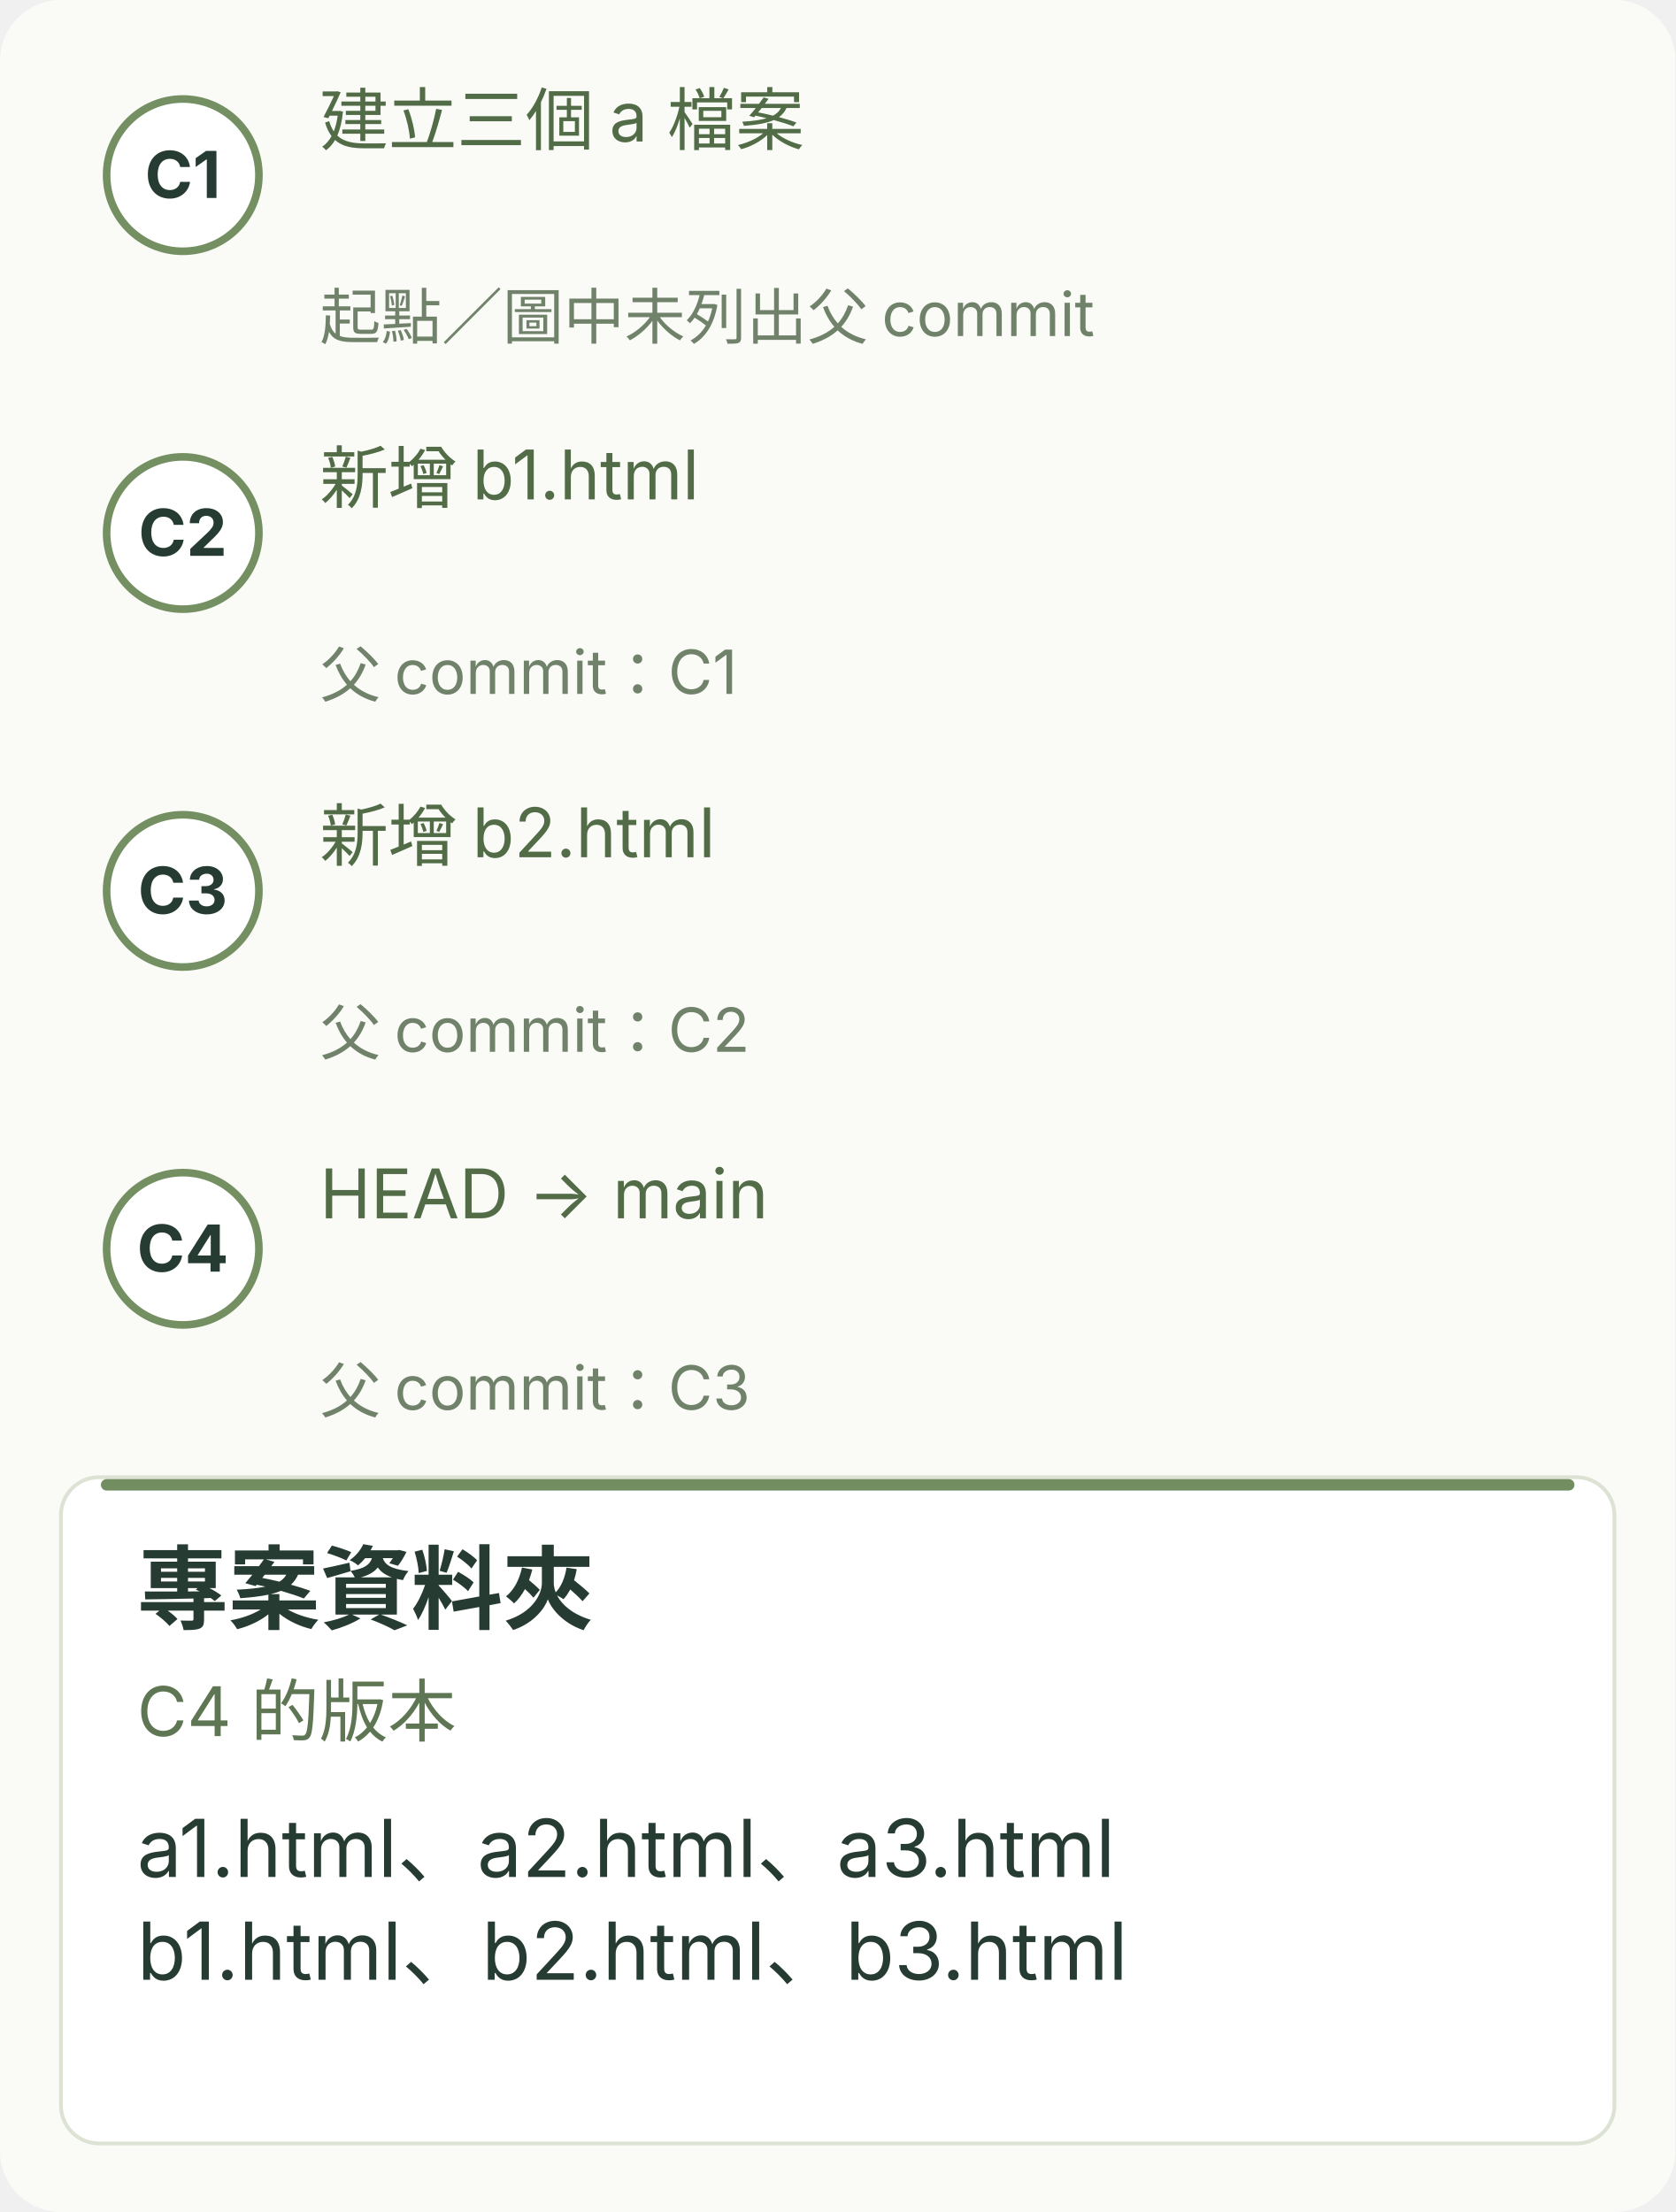
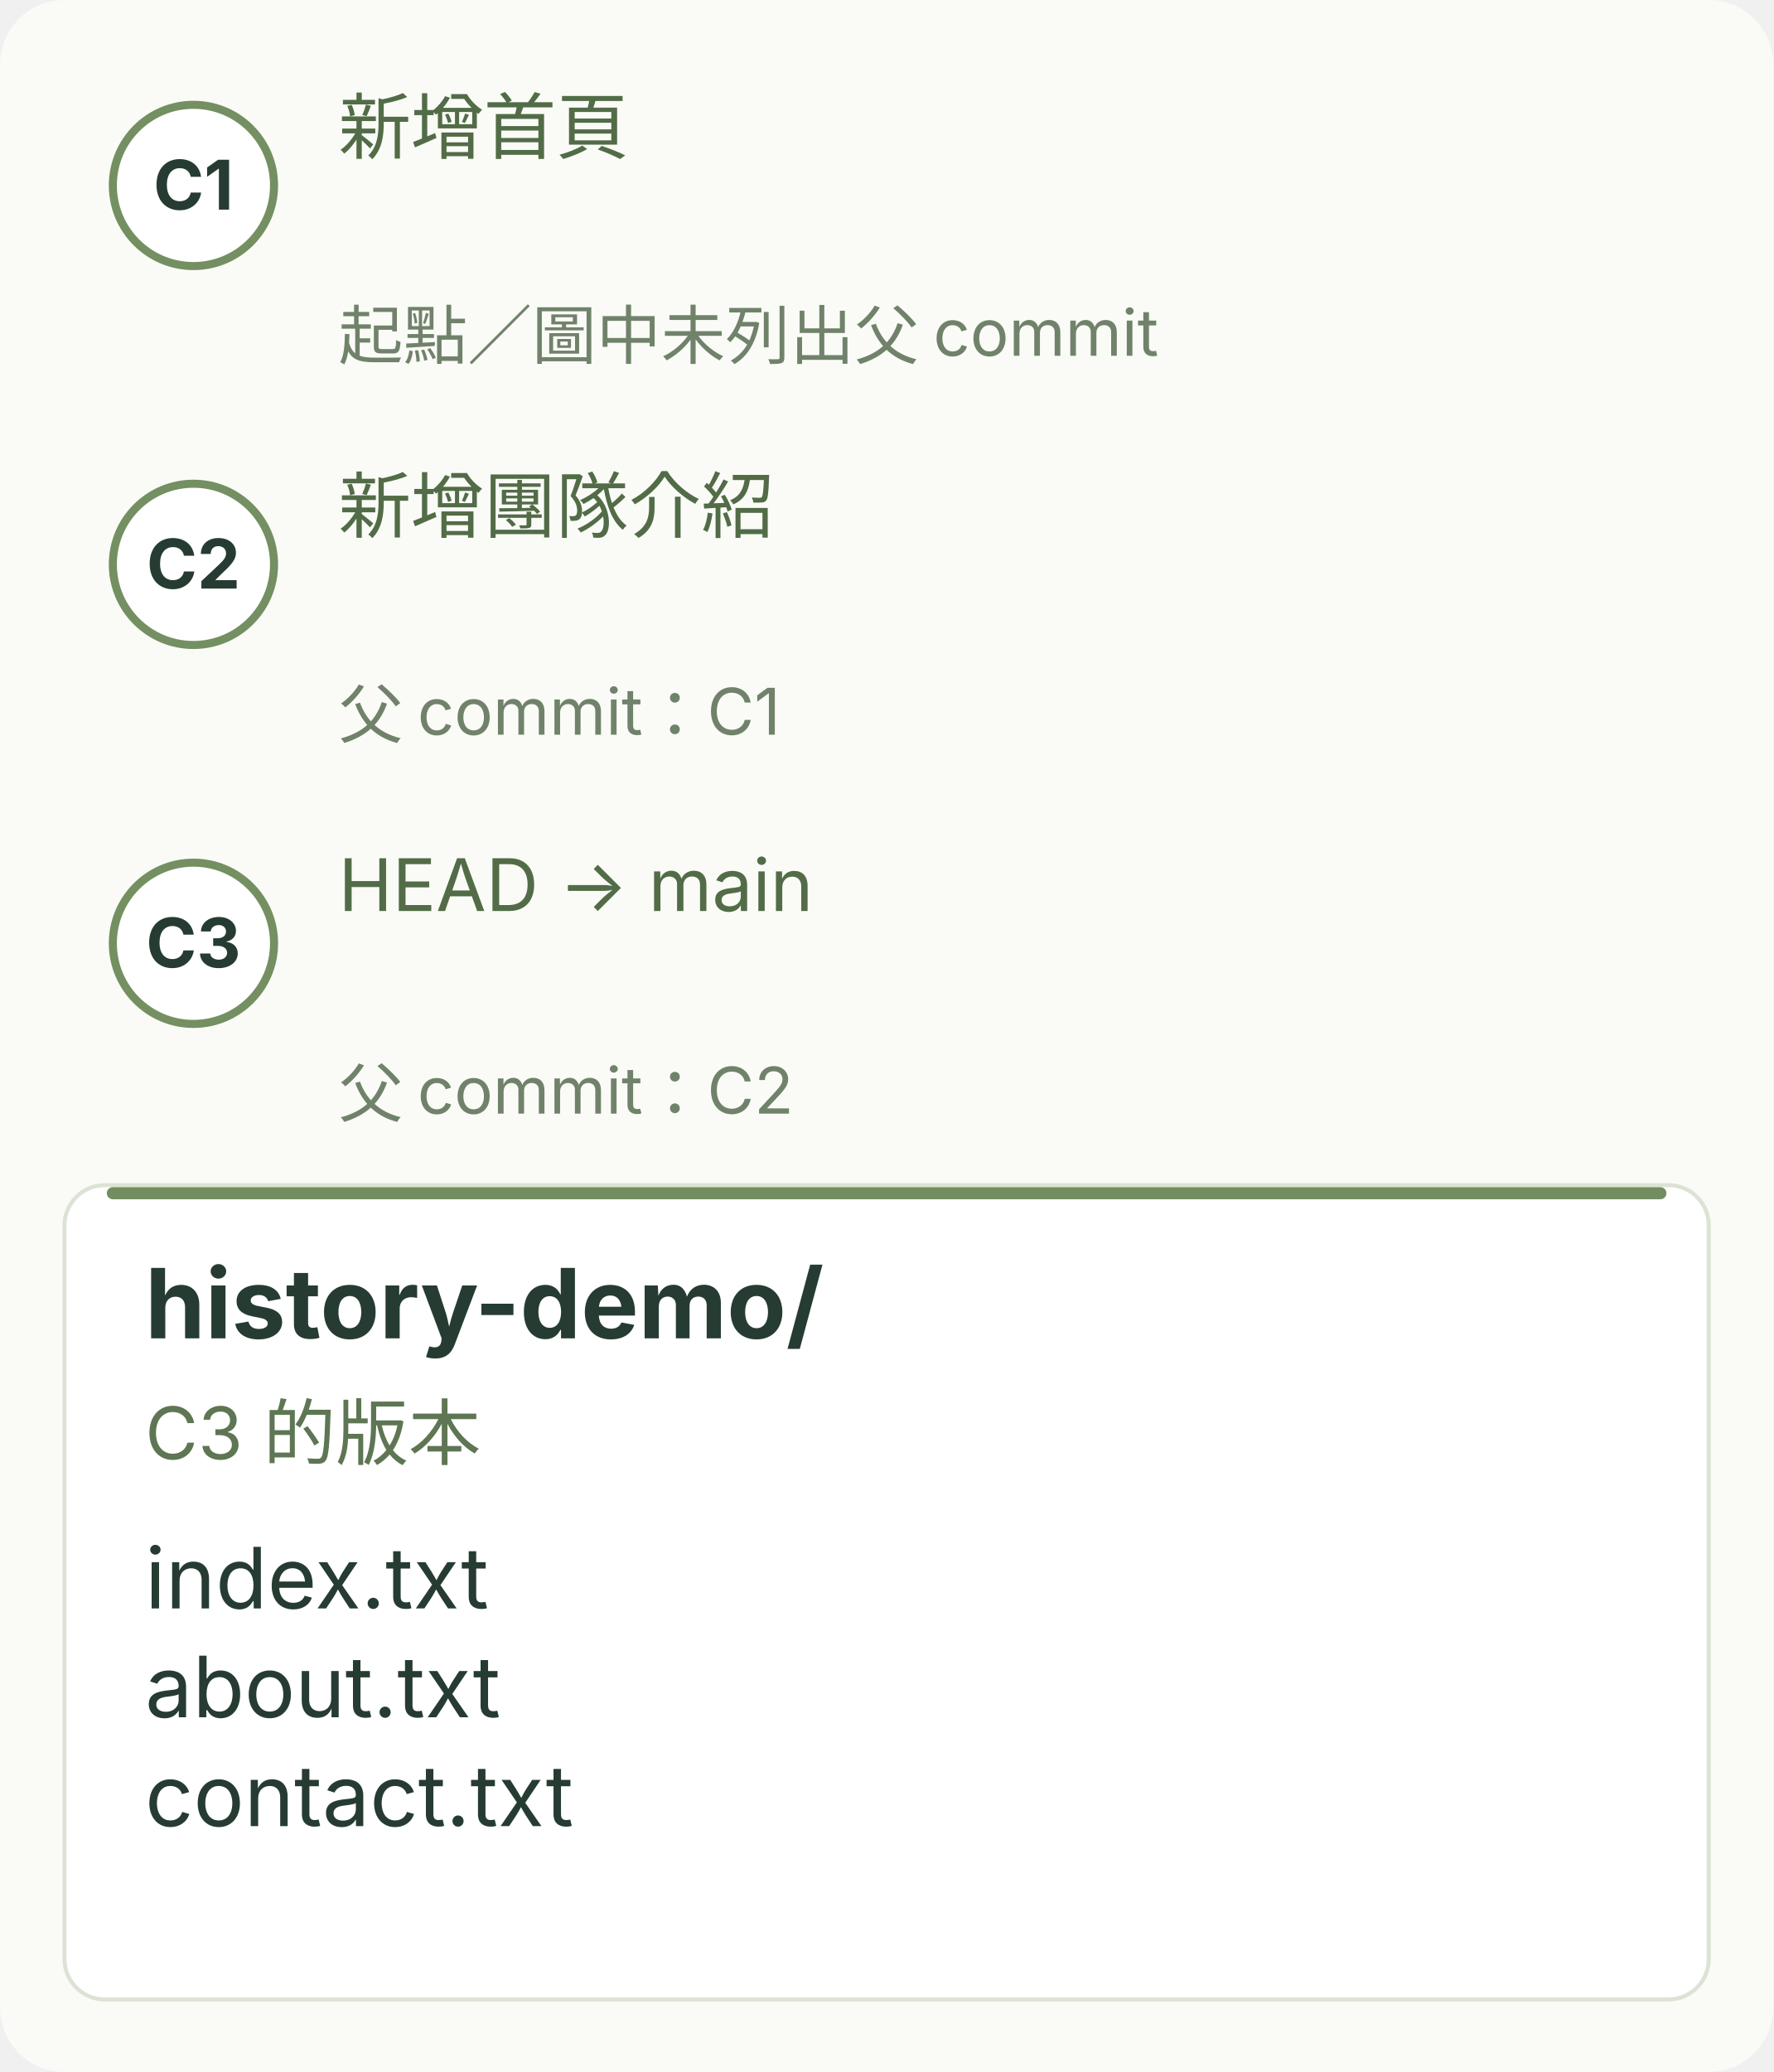
- <svg xmlns="http://www.w3.org/2000/svg" viewBox="0 0 440 581" width="440" height="581" role="img" aria-labelledby="diagram-title diagram-desc">
+ <svg xmlns="http://www.w3.org/2000/svg" viewBox="0 0 440 514" width="440" height="514" role="img" aria-labelledby="diagram-title diagram-desc">
  <style>text{font-family:system-ui,-apple-system,"Noto Sans TC","Microsoft JhengHei",sans-serif;fill:#263c32}.eyebrow{font-size:16px;fill:#71826b}.heading{font-size:28px;font-weight:650}.card-title{font-size:24px;font-weight:650}.tag{font-size:18px;fill:#5e7653}.body{font-size:21px}.command{font-size:18px;fill:#e7eee2;font-family:ui-monospace,SFMono-Regular,Consolas,monospace}.note{font-size:19px;fill:#61765a}.ref{font-size:18px;fill:#526c47}.commit{font-size:17px;font-weight:650}</style>
-   <rect width="440" height="581" rx="16" fill="#fafbf7" />
+   <rect width="440" height="514" rx="16" fill="#fafbf7" />
  <circle cx="48" cy="46" r="20" fill="#fff" stroke="#748f61" stroke-width="2" />
  <text x="48" y="52" text-anchor="middle" class="commit">C1</text>
  <text x="84" y="38" class="ref">
-     <tspan x="84" dy="0">建立三個 a 檔案</tspan>
+     <tspan x="84" dy="0">新增首頁</tspan>
  </text>
  <text x="84" y="89" class="eyebrow">
    <tspan x="84" dy="0">起點／圖中未列出父 commit</tspan>
  </text>
  <circle cx="48" cy="140" r="20" fill="#fff" stroke="#748f61" stroke-width="2" />
  <text x="48" y="146" text-anchor="middle" class="commit">C2</text>
  <text x="84" y="132" class="ref">
-     <tspan x="84" dy="0">新增 b1.html</tspan>
+     <tspan x="84" dy="0">新增團隊介紹</tspan>
  </text>
  <text x="84" y="183" class="eyebrow">
    <tspan x="84" dy="0">父 commit：C1</tspan>
  </text>
  <circle cx="48" cy="234" r="20" fill="#fff" stroke="#748f61" stroke-width="2" />
  <text x="48" y="240" text-anchor="middle" class="commit">C3</text>
  <text x="84" y="226" class="ref">
-     <tspan x="84" dy="0">新增 b2.html</tspan>
+     <tspan x="84" dy="0">HEAD → main</tspan>
  </text>
  <text x="84" y="277" class="eyebrow">
    <tspan x="84" dy="0">父 commit：C2</tspan>
  </text>
-   <circle cx="48" cy="328" r="20" fill="#fff" stroke="#748f61" stroke-width="2" />
-   <text x="48" y="334" text-anchor="middle" class="commit">C4</text>
-   <text x="84" y="320" class="ref">
-     <tspan x="84" dy="0">HEAD → main</tspan>
+   <rect x="16" y="294" width="408" height="202" rx="10" fill="#ffffff" stroke="#dce3d4" />
+   <path d="M 28 296 H 412" stroke="#728d60" stroke-width="3" stroke-linecap="round" />
+   <text x="36" y="332" class="card-title">
+     <tspan x="36" dy="0">history-demo/</tspan>
  </text>
-   <text x="84" y="371" class="eyebrow">
-     <tspan x="84" dy="0">父 commit：C3</tspan>
+   <text x="36" y="362" class="tag">
+     <tspan x="36" dy="0">C3 的版本</tspan>
  </text>
-   <rect x="16" y="388" width="408" height="175" rx="10" fill="#ffffff" stroke="#dce3d4" />
-   <path d="M 28 390 H 412" stroke="#728d60" stroke-width="3" stroke-linecap="round" />
-   <text x="36" y="426" class="card-title">
-     <tspan x="36" dy="0">專案資料夾</tspan>
-   </text>
-   <text x="36" y="456" class="tag">
-     <tspan x="36" dy="0">C4 的版本</tspan>
-   </text>
-   <text x="36" y="493" class="body">
-     <tspan x="36" dy="0">a1.html、a2.html、a3.html</tspan>
-     <tspan x="36" dy="27">b1.html、b2.html、b3.html</tspan>
+   <text x="36" y="399" class="body">
+     <tspan x="36" dy="0">index.txt</tspan>
+     <tspan x="36" dy="27">about.txt</tspan>
+     <tspan x="36" dy="27">contact.txt</tspan>
  </text>
</svg>
